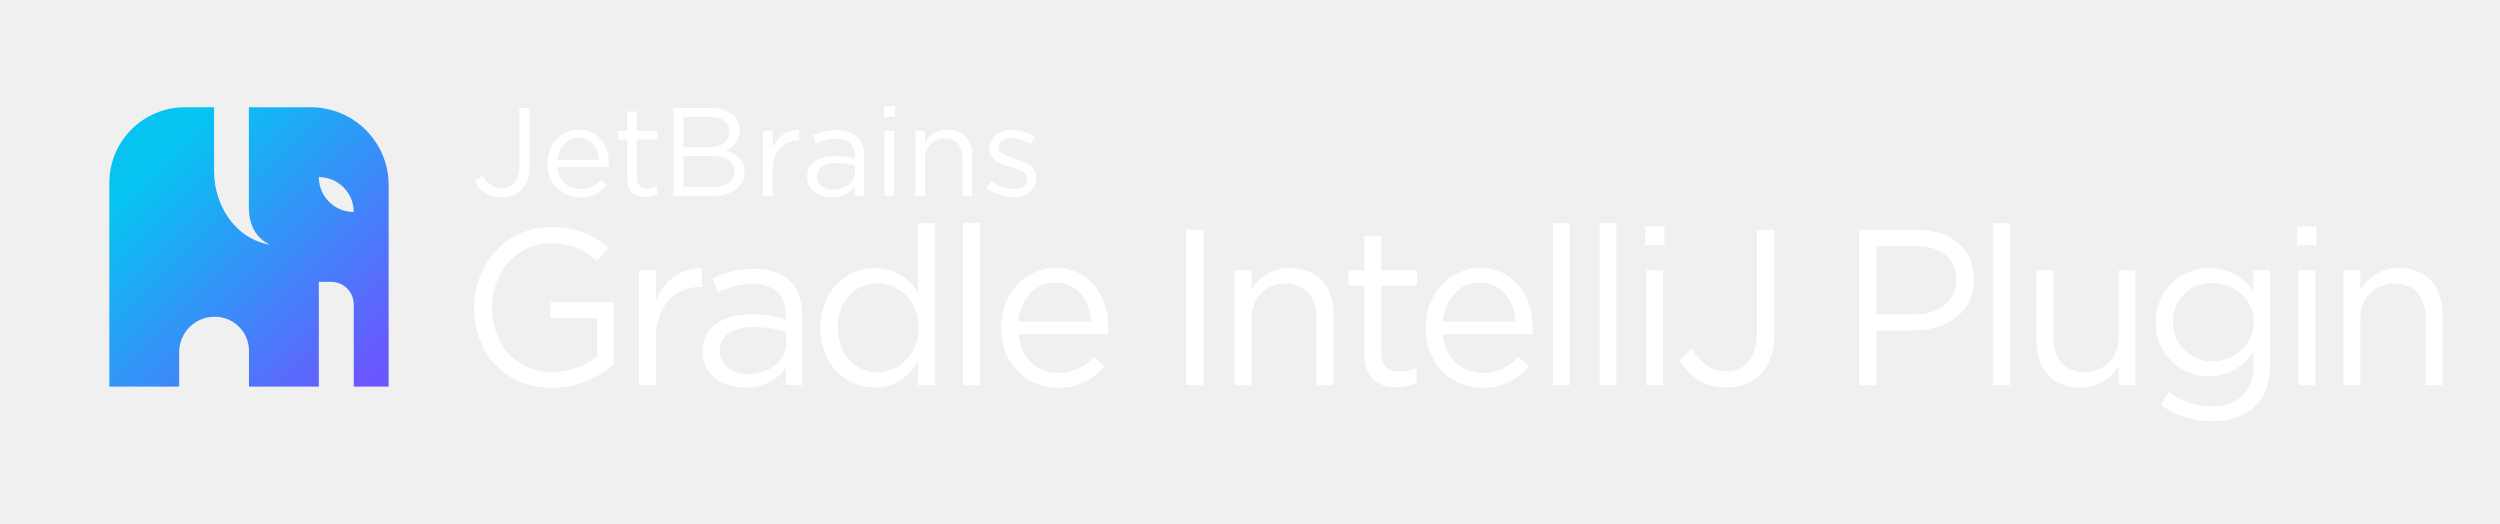
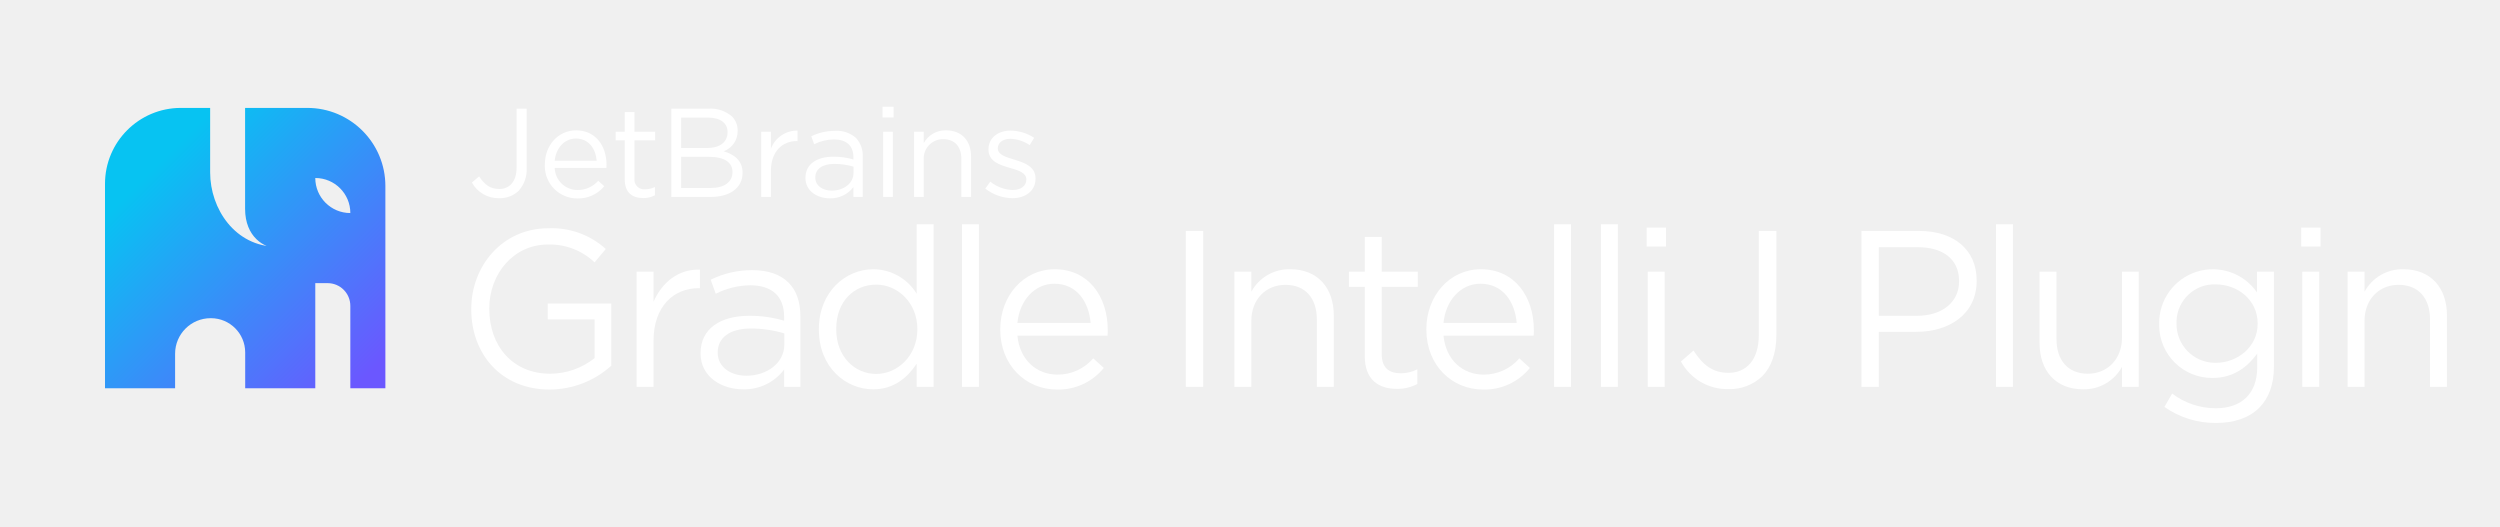
- <svg xmlns="http://www.w3.org/2000/svg" id="Layer_1" data-name="Layer 1" width="1012" height="212" viewBox="0 0 535 112.5">
+ <svg xmlns="http://www.w3.org/2000/svg" id="Layer_1" data-name="Layer 1" width="1012" height="213" viewBox="0 0 535 112.5">
  <defs>
    <linearGradient id="linear-gradient" x1="22.229" y1="86.308" x2="76.814" y2="31.723" gradientTransform="matrix(1, 0, 0, -1, 0, 114)" gradientUnits="userSpaceOnUse">
      <stop offset="0.172" stop-color="#07c3f2" />
      <stop offset="1" stop-color="#6b57ff" />
    </linearGradient>
  </defs>
  <g id="Layer_1-2" data-name="Layer 1">
    <g>
      <g>
        <g>
          <path d="M100.848,66.149v-.095c0-9.153,6.634-17.257,16.514-17.257a17.221,17.221,0,0,1,12.279,4.433l-2.4,2.86a13.908,13.908,0,0,0-10.019-3.814c-7.293,0-12.515,6.246-12.515,13.682v.095c0,7.96,5.034,13.872,13.032,13.872a15.373,15.373,0,0,0,9.503-3.337V68.293H117.221V64.909H130.816V78.209a19.811,19.811,0,0,1-13.22,5.102C107.247,83.31,100.848,75.683,100.848,66.149Z" fill="#fff" />
          <path d="M136.231,58.091h3.623v6.436c1.787-4.1,5.316-7.055,9.927-6.865v3.956h-.283c-5.316,0-9.643,3.862-9.643,11.299V82.738h-3.623Z" fill="#fff" />
          <path d="M149.923,75.588v-.095c0-5.197,4.234-7.962,10.398-7.962a25.529,25.529,0,0,1,7.48,1.049V67.721c0-4.433-2.682-6.721-7.245-6.721a16.765,16.765,0,0,0-7.387,1.812l-1.082-3.004a19.873,19.873,0,0,1,8.845-2.049c3.435,0,6.069.905,7.857,2.717,1.647,1.669,2.493,4.053,2.493,7.199V82.738H167.801V79.02a10.613,10.613,0,0,1-8.798,4.242C154.487,83.262,149.923,80.641,149.923,75.588Zm17.925-1.907V71.297a25.039,25.039,0,0,0-7.151-1.049c-4.564,0-7.104,2.002-7.104,5.1v.095c0,3.099,2.823,4.911,6.116,4.911C164.178,80.355,167.848,77.59,167.848,73.681Z" fill="#fff" />
          <path d="M175.238,70.486V70.391c0-8.056,5.786-12.823,11.619-12.823a10.941,10.941,0,0,1,9.315,5.244V47.938h3.623V82.738h-3.623V77.78c-1.975,2.956-4.845,5.482-9.315,5.482C181.023,83.262,175.238,78.59,175.238,70.486Zm21.076-.047v-.095c0-5.674-4.282-9.487-8.798-9.487-4.705,0-8.563,3.528-8.563,9.487V70.439c0,5.816,3.952,9.534,8.563,9.534,4.516,0,8.798-3.862,8.798-9.534Z" fill="#fff" />
          <path d="M205.868,47.938h3.623V82.738h-3.623Z" fill="#fff" />
          <path d="M214.055,70.486V70.391c0-7.102,4.939-12.823,11.666-12.823,7.198,0,11.338,5.816,11.338,13.014a9.732,9.732,0,0,1-.047,1.192H217.723c.518,5.339,4.234,8.342,8.563,8.342a10.008,10.008,0,0,0,7.668-3.479l2.259,2.049A12.492,12.492,0,0,1,226.192,83.31C219.511,83.31,214.055,78.113,214.055,70.486Zm19.335-1.43c-.377-4.481-2.917-8.39-7.763-8.39-4.234,0-7.433,3.576-7.904,8.39Z" fill="#fff" />
          <path d="M253.766,49.368h3.717V82.738h-3.717Z" fill="#fff" />
          <path d="M264.164,58.091h3.623v4.29a9.19,9.19,0,0,1,8.327-4.814c5.881,0,9.315,4.004,9.315,9.867V82.738h-3.622V68.341c0-4.576-2.447-7.437-6.728-7.437-4.187,0-7.292,3.098-7.292,7.723V82.738h-3.623Z" fill="#fff" />
          <path d="M292.065,76.207V61.333h-3.387V58.091h3.387V50.655h3.623v7.437h7.716V61.333H295.688V75.73c0,3.004,1.647,4.1,4.093,4.1a7.525,7.525,0,0,0,3.528-.858v3.146a9.01,9.01,0,0,1-4.375,1.049C295.029,83.167,292.065,81.213,292.065,76.207Z" fill="#fff" />
          <path d="M305.24,70.486V70.391c0-7.102,4.939-12.823,11.666-12.823,7.198,0,11.338,5.816,11.338,13.014a9.732,9.732,0,0,1-.047,1.192H308.909c.518,5.339,4.234,8.342,8.563,8.342a10.008,10.008,0,0,0,7.668-3.479l2.259,2.049a12.492,12.492,0,0,1-10.021,4.625C310.697,83.31,305.24,78.113,305.24,70.486Zm19.335-1.43c-.377-4.481-2.917-8.39-7.763-8.39-4.234,0-7.433,3.576-7.904,8.39Z" fill="#fff" />
          <path d="M332.576,47.938h3.623V82.738h-3.623Z" fill="#fff" />
          <path d="M342.598,47.938h3.623V82.738h-3.623Z" fill="#fff" />
          <path d="M352.384,48.652h4.14v4.053h-4.14Zm.235,9.439h3.623V82.738h-3.623Z" fill="#fff" />
          <path d="M359.724,77.304l2.682-2.337c2.023,3.099,4.093,4.767,7.528,4.767,3.716,0,6.445-2.717,6.445-8.009V49.368h3.764V71.678c0,3.909-1.129,6.865-3.011,8.772a10.025,10.025,0,0,1-7.245,2.765A11.256,11.256,0,0,1,359.724,77.304Z" fill="#fff" />
          <path d="M398.353,49.368h12.326c7.433,0,12.326,4.004,12.326,10.583v.095c0,7.198-5.928,10.916-12.938,10.916H402.069v11.776h-3.716Zm11.854,18.162c5.458,0,9.033-2.956,9.033-7.341v-.095c0-4.767-3.528-7.246-8.843-7.246h-8.328V67.53Z" fill="#fff" />
          <path d="M427.148,47.938h3.623V82.738h-3.623Z" fill="#fff" />
          <path d="M436.466,73.395V58.091h3.622V72.488c0,4.576,2.447,7.437,6.728,7.437,4.14,0,7.292-3.098,7.292-7.723V58.091h3.576V82.738H454.107V78.448a9.245,9.245,0,0,1-8.327,4.814C439.9,83.262,436.466,79.258,436.466,73.395Z" fill="#fff" />
          <path d="M463.191,87.029l1.646-2.86a15.412,15.412,0,0,0,9.363,3.146c5.363,0,8.845-3.004,8.845-8.772V75.634c-2.118,2.86-5.082,5.197-9.551,5.197a11.318,11.318,0,0,1-11.433-11.202q-.002-.167.002-.335V69.2a11.485,11.485,0,0,1,20.934-6.674V58.091h3.623V78.448c0,3.814-1.129,6.721-3.105,8.723-2.164,2.193-5.41,3.29-9.268,3.29A18.893,18.893,0,0,1,463.191,87.029ZM483.138,69.246v-.095c0-5.053-4.329-8.342-8.939-8.342a8.094,8.094,0,0,0-8.418,7.757q-.011.269-.004.538v.095a8.285,8.285,0,0,0,8.179,8.391q.122.002.243-0c4.61,0,8.939-3.385,8.939-8.343Z" fill="#fff" />
          <path d="M492.456,48.652h4.14v4.053h-4.14Zm.235,9.439h3.623V82.738h-3.623Z" fill="#fff" />
          <path d="M502.384,58.091h3.623v4.29a9.19,9.19,0,0,1,8.327-4.814c5.881,0,9.315,4.004,9.315,9.867V82.738h-3.622V68.341c0-4.576-2.447-7.437-6.728-7.437-4.187,0-7.292,3.098-7.292,7.723V82.738h-3.623Z" fill="#fff" />
        </g>
        <g>
          <path d="M100.99,39.016l1.539-1.322c1.161,1.754,2.348,2.699,4.319,2.699,2.132,0,3.698-1.539,3.698-4.535V23.198h2.16V35.831A6.819,6.819,0,0,1,110.977,40.798a5.795,5.795,0,0,1-4.157,1.565A6.47,6.47,0,0,1,100.99,39.016Z" fill="#fff" />
          <path d="M116.598,35.156v-.055c0-4.021,2.834-7.261,6.694-7.261,4.13,0,6.505,3.294,6.505,7.369a5.341,5.341,0,0,1-.027.675h-11.067a4.874,4.874,0,0,0,4.913,4.725,5.776,5.776,0,0,0,4.4-1.971l1.296,1.16a7.204,7.204,0,0,1-5.75,2.618,6.937,6.937,0,0,1-6.972-6.901Q116.589,35.336,116.598,35.156Zm11.094-.811c-.216-2.537-1.674-4.75-4.454-4.75-2.429,0-4.265,2.024-4.535,4.75Z" fill="#fff" />
          <path d="M133.699,38.395V29.974h-1.943v-1.835h1.943V23.928h2.078v4.211h4.427v1.835H135.777v8.151a2.065,2.065,0,0,0,2.349,2.322,4.376,4.376,0,0,0,2.024-.486v1.781a5.228,5.228,0,0,1-2.51.594C135.4,42.336,133.699,41.23,133.699,38.395Z" fill="#fff" />
          <path d="M143.66,23.198h8.044a6.94,6.94,0,0,1,4.939,1.674,4.194,4.194,0,0,1,1.215,3.022v.055a4.562,4.562,0,0,1-2.996,4.373c2.24.674,4.049,1.971,4.049,4.562v.054c0,3.239-2.727,5.156-6.856,5.156h-8.395Zm12.039,4.993c0-1.861-1.484-3.076-4.184-3.076h-5.75v6.505h5.587c2.564,0,4.346-1.161,4.346-3.374Zm-3.968,5.318h-5.965v6.667h6.343c2.861,0,4.643-1.269,4.643-3.374v-.055c0-2.051-1.728-3.238-5.021-3.238Z" fill="#fff" />
          <path d="M162.896,28.139h2.079v3.644a5.978,5.978,0,0,1,5.695-3.888v2.24h-.162c-3.05,0-5.533,2.188-5.533,6.398v5.561h-2.079Z" fill="#fff" />
          <path d="M172.371,38.045V37.99c0-2.941,2.43-4.508,5.965-4.508a14.829,14.829,0,0,1,4.292.594V33.59c0-2.51-1.539-3.805-4.157-3.805a9.718,9.718,0,0,0-4.238,1.025l-.621-1.701a11.533,11.533,0,0,1,5.075-1.16,6.121,6.121,0,0,1,4.508,1.539,5.506,5.506,0,0,1,1.431,4.075v8.53h-1.998V39.988a6.119,6.119,0,0,1-5.048,2.402C174.99,42.391,172.371,40.906,172.371,38.045ZM182.655,36.965V35.615a14.556,14.556,0,0,0-4.103-.594c-2.619,0-4.076,1.133-4.076,2.888v.054c0,1.755,1.62,2.781,3.509,2.781C180.55,40.744,182.655,39.178,182.655,36.965Z" fill="#fff" />
          <path d="M188.862,22.793h2.375v2.295h-2.375Zm.135,5.346h2.079V42.094H188.997Z" fill="#fff" />
          <path d="M195.606,28.139h2.079v2.429a5.285,5.285,0,0,1,4.778-2.727c3.374,0,5.344,2.268,5.344,5.588v8.665H205.729V33.942c0-2.592-1.404-4.211-3.86-4.211a4.106,4.106,0,0,0-4.191,4.018q-.004.178.008.355v7.99H195.606Z" fill="#fff" />
          <path d="M210.859,40.312l1.053-1.484a8.158,8.158,0,0,0,4.832,1.782c1.674,0,2.888-.864,2.888-2.215V38.342c0-1.404-1.646-1.943-3.482-2.457-2.187-.621-4.616-1.377-4.616-3.941v-.053c0-2.402,1.998-3.996,4.751-3.996a9.537,9.537,0,0,1,5.021,1.539l-.945,1.565a7.889,7.889,0,0,0-4.13-1.35c-1.646,0-2.699.864-2.699,2.024v.055c0,1.322,1.728,1.835,3.59,2.402,2.16.647,4.481,1.484,4.481,3.994v.055c0,2.645-2.187,4.184-4.967,4.184A9.598,9.598,0,0,1,210.859,40.312Z" fill="#fff" />
        </g>
      </g>
      <rect width="535" height="112.5" fill="none" />
    </g>
  </g>
  <g id="Layer_3" data-name="Layer 3">
    <path d="M22.471,39.283v43.758H37.472v-7.397a7.603,7.603,0,0,1,7.603-7.603H45.142A7.329,7.329,0,0,1,52.471,75.369v7.672h15V60.54h2.641a4.859,4.859,0,0,1,4.859,4.86V83.041h7.5V39.75A16.709,16.709,0,0,0,65.762,23.041H52.448V44.617c0,6.115,4.167,8.418,6.829,8.446h.694v-.303H59.239C50.306,52.707,44.971,44.638,44.971,36.837V23.041H38.714A16.242,16.242,0,0,0,22.471,39.283Zm45-1.242v-0H67.474a7.497,7.497,0,0,1,7.497,7.497v.003h0a7.5,7.5,0,0,1-7.5-7.5v0Z" fill="url(#linear-gradient)" />
  </g>
</svg>
